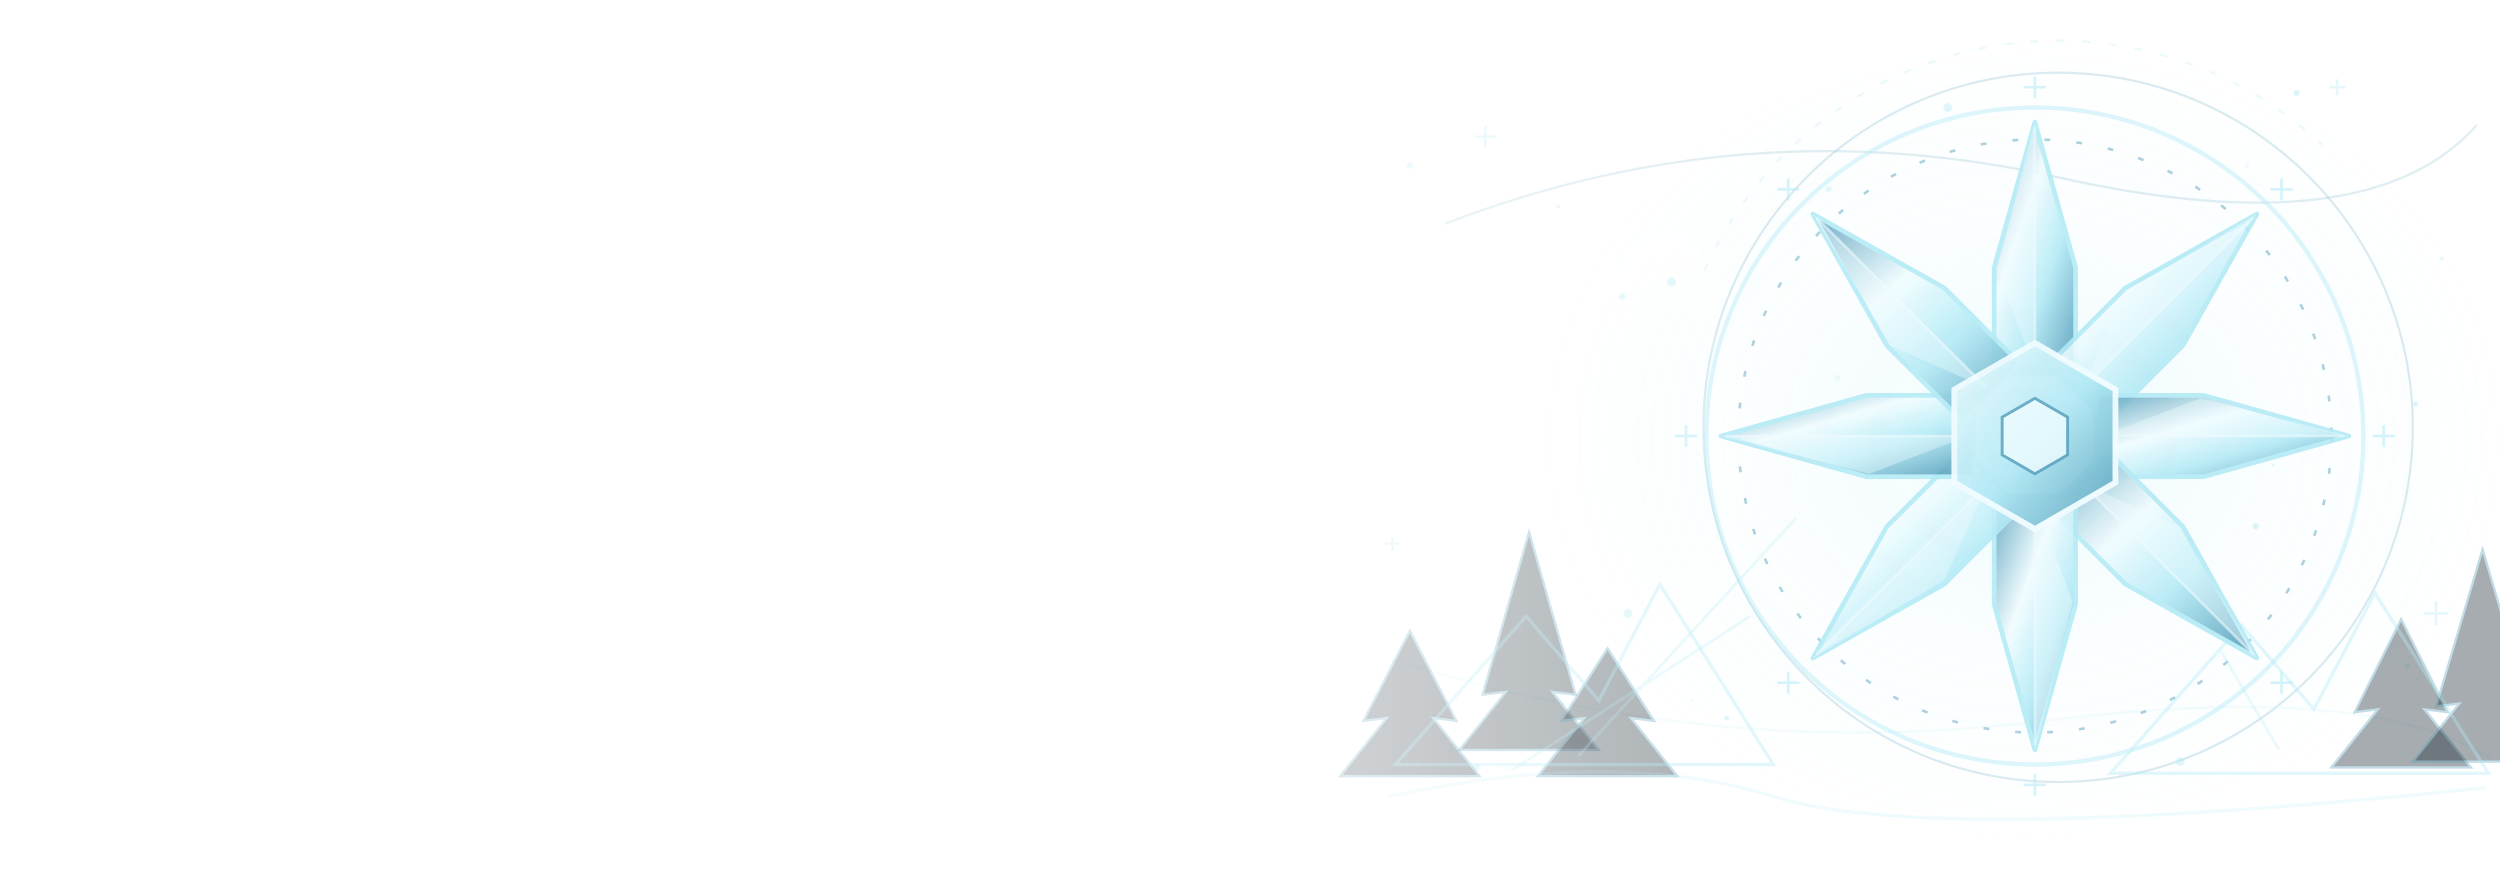
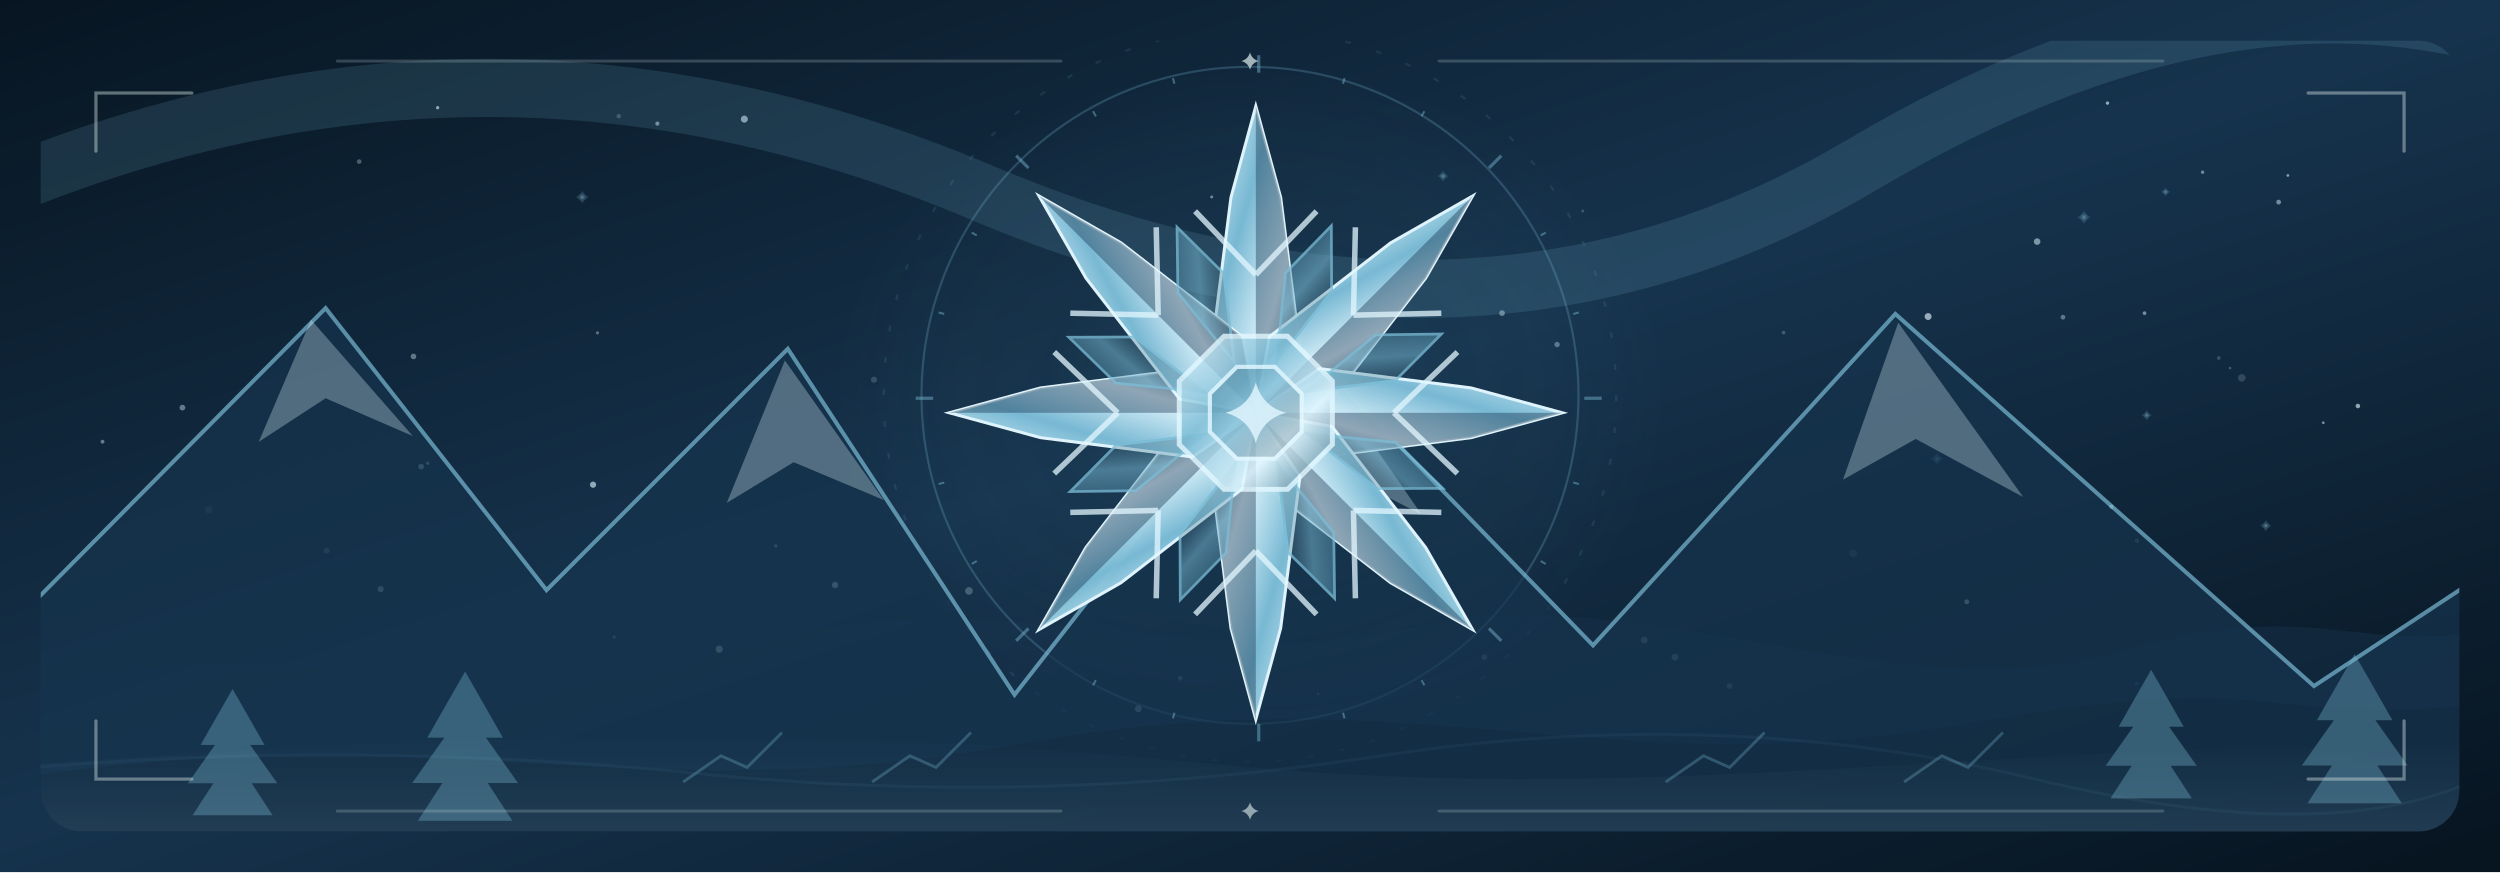
- <svg xmlns="http://www.w3.org/2000/svg" width="860" height="300" viewBox="0 0 860 300" fill="none" role="img" aria-label="Ilustração vetorial Inverno Eterno com composição à direita">
+ <svg xmlns="http://www.w3.org/2000/svg" width="860" height="300" viewBox="0 0 860 300" role="img" aria-label="Arte vetorial: Inverno Eterno">
  <defs>
-     <linearGradient id="silver" x1="0" y1="0" x2=".9" y2="1">
-       <stop offset="0" stop-color="#549db9" />
-       <stop offset=".39" stop-color="#f0fcff" />
-       <stop offset=".67" stop-color="#b1e9f5" />
-       <stop offset="1" stop-color="#549db9" />
-     </linearGradient>
-     <linearGradient id="edge" x1="0" y1="0" x2="1" y2="1">
-       <stop stop-color="#f0fcff" />
-       <stop offset=".52" stop-color="#b1e9f5" />
-       <stop offset="1" stop-color="#549db9" />
-     </linearGradient>
-     <radialGradient id="aura">
-       <stop stop-color="#b1e9f5" stop-opacity=".21" />
-       <stop offset=".48" stop-color="#b1e9f5" stop-opacity=".07" />
-       <stop offset="1" stop-color="#b1e9f5" stop-opacity="0" />
+     <style>:root{--ink:#7abbd5;--light:#e2f7ff;--deep:#16334d;--base:#071521;--ornament:#c6d6d8}</style>
+     <linearGradient id="bg" x1="0" y1="0" x2="0.95" y2="1">
+       <stop stop-color="#071521" />
+       <stop offset=".50" stop-color="#16334d" />
+       <stop offset="1" stop-color="#071521" />
+     </linearGradient>
+     <radialGradient id="halo">
+       <stop stop-color="#7abbd5" stop-opacity=".29" />
+       <stop offset=".5" stop-color="#356981" stop-opacity=".13" />
+       <stop offset="1" stop-color="#7abbd5" stop-opacity="0" />
    </radialGradient>
-     <radialGradient id="inner">
-       <stop stop-color="#f0fcff" stop-opacity=".65" />
-       <stop offset=".4" stop-color="#b1e9f5" stop-opacity=".19" />
-       <stop offset="1" stop-color="#b1e9f5" stop-opacity="0" />
+     <linearGradient id="metal" x1="0" y1="0" x2="1" y2="1">
+       <stop stop-color="#e2f7ff" />
+       <stop offset=".36" stop-color="#7abbd5" />
+       <stop offset=".68" stop-color="#e2f7ff" />
+       <stop offset="1" stop-color="#356981" />
+     </linearGradient>
+     <linearGradient id="shadow" x1="0" y1="0" x2="1" y2="1">
+       <stop stop-color="#356981" />
+       <stop offset=".55" stop-color="#16334d" />
+       <stop offset="1" stop-color="#071521" />
+     </linearGradient>
+     <radialGradient id="shine">
+       <stop stop-color="#e2f7ff" />
+       <stop offset=".32" stop-color="#7abbd5" stop-opacity=".66" />
+       <stop offset="1" stop-color="#7abbd5" stop-opacity="0" />
    </radialGradient>
-     <linearGradient id="fade" x1="0" x2="1" y1="0" y2="0">
-       <stop stop-color="white" stop-opacity="0" />
-       <stop offset=".38" stop-color="white" stop-opacity=".05" />
-       <stop offset=".52" stop-color="white" stop-opacity=".49" />
-       <stop offset=".70" stop-color="white" stop-opacity=".98" />
-       <stop offset="1" stop-color="white" />
-     </linearGradient>
-     <mask id="reveal">
-       <rect width="860" height="300" fill="url(#fade)" />
-     </mask>
-     <filter id="softGlow" x="-30%" y="-30%" width="160%" height="160%">
-       <feGaussianBlur stdDeviation="3" />
-     </filter>
+     <linearGradient id="glass" x1="0" y1="0" x2="1" y2="1">
+       <stop stop-color="#356981" stop-opacity=".62" />
+       <stop offset=".45" stop-color="#7abbd5" stop-opacity=".66" />
+       <stop offset="1" stop-color="#071521" stop-opacity=".12" />
+     </linearGradient>
+     <linearGradient id="mist" x1="0" y1="0" x2="0" y2="1">
+       <stop stop-color="#7abbd5" stop-opacity="0" />
+       <stop offset="1" stop-color="#e2f7ff" stop-opacity=".23" />
+     </linearGradient>
+     <clipPath id="clip">
+       <rect x="14" y="14" width="832" height="272" rx="14" />
+     </clipPath>
  </defs>
-   <g mask="url(#reveal)">
-     <g opacity=".96">
-       <ellipse cx="696" cy="151" rx="171" ry="143" fill="url(#aura)" />
-       <circle cx="708" cy="147" r="122" fill="none" stroke="#549db9" stroke-width="0.75" opacity="0.22" />
-       <path d="M586.50 92.90A133 133 0 0 1 798.71 49.73" fill="none" stroke="#b1e9f5" stroke-width="0.8" opacity="0.27" stroke-linecap="round" stroke-dasharray="2 7" />
-       <path d="M836.81 183.94A134 134 0 0 1 680.14 278.07" fill="none" stroke="#f0fcff" stroke-width="0.9" opacity="0.23" stroke-linecap="round" stroke-dasharray="3 9" />
-       <path d="M497 77Q601 37 708 61T852 43" fill="none" stroke="#549db9" stroke-width="0.8" opacity=".19" />
-       <path d="M479 227Q591 262 703 248T857 261" fill="none" stroke="#b1e9f5" stroke-width="0.8" opacity=".16" />
-       <circle cx="560" cy="211" r="1.5" fill="#b1e9f5" opacity="0.39" />
-       <circle cx="536" cy="71" r="0.65" fill="#b1e9f5" opacity="0.4" />
-       <circle cx="840" cy="89" r="0.65" fill="#b1e9f5" opacity="0.38" />
-       <circle cx="640" cy="97" r="0.65" fill="#b1e9f5" opacity="0.22" />
-       <circle cx="688" cy="177" r="1.1" fill="#b1e9f5" opacity="0.36" />
-       <circle cx="508" cy="264" r="1.1" fill="#b1e9f5" opacity="0.33" />
-       <circle cx="750" cy="262" r="1.5" fill="#b1e9f5" opacity="0.46" />
-       <circle cx="632" cy="130" r="1.1" fill="#b1e9f5" opacity="0.17" />
-       <circle cx="790" cy="32" r="1.1" fill="#b1e9f5" opacity="0.45" />
-       <circle cx="828" cy="229" r="0.85" fill="#b1e9f5" opacity="0.34" />
-       <circle cx="782" cy="160" r="0.65" fill="#b1e9f5" opacity="0.29" />
-       <circle cx="594" cy="247" r="0.85" fill="#b1e9f5" opacity="0.45" />
-       <circle cx="831" cy="139" r="0.85" fill="#b1e9f5" opacity="0.47" />
-       <circle cx="629" cy="65" r="1.1" fill="#b1e9f5" opacity="0.32" />
-       <circle cx="499" cy="258" r="0.85" fill="#b1e9f5" opacity="0.2" />
-       <circle cx="558" cy="102" r="1.1" fill="#b1e9f5" opacity="0.38" />
-       <circle cx="582" cy="241" r="0.65" fill="#b1e9f5" opacity="0.19" />
-       <circle cx="773" cy="57" r="0.85" fill="#b1e9f5" opacity="0.17" />
-       <circle cx="776" cy="181" r="1.1" fill="#b1e9f5" opacity="0.46" />
-       <circle cx="672" cy="192" r="1.5" fill="#b1e9f5" opacity="0.28" />
-       <circle cx="485" cy="57" r="1.1" fill="#b1e9f5" opacity="0.38" />
-       <circle cx="700" cy="117" r="1.1" fill="#b1e9f5" opacity="0.21" />
-       <circle cx="670" cy="37" r="1.5" fill="#b1e9f5" opacity="0.44" />
-       <circle cx="575" cy="97" r="1.5" fill="#b1e9f5" opacity="0.4" />
-       <path d="M511.00 43.40v7.20M507.40 47.00h7.20" fill="none" stroke="#b1e9f5" stroke-width="0.9" opacity="0.34" />
-       <path d="M804.00 27.30v5.40M801.30 30.00h5.40" fill="none" stroke="#b1e9f5" stroke-width="0.9" opacity="0.34" />
-       <path d="M838.00 206.80v8.40M833.80 211.00h8.40" fill="none" stroke="#b1e9f5" stroke-width="0.9" opacity="0.34" />
-       <path d="M479.00 184.60v4.80M476.60 187.00h4.80" fill="none" stroke="#b1e9f5" stroke-width="0.9" opacity="0.34" />
+   <rect width="860" height="300" fill="url(#bg)" />
+   <g clip-path="url(#clip)">
+     <circle cx="147.13" cy="159.36" r="0.56" fill="#e2f7ff" opacity="0.5" />
+     <circle cx="516.7" cy="107.71" r="0.99" fill="#e2f7ff" opacity="0.42" />
+     <circle cx="62.75" cy="140.22" r="0.99" fill="#e2f7ff" opacity="0.4" />
+     <circle cx="735.09" cy="185.97" r="0.76" fill="#e2f7ff" opacity="0.24" />
+     <circle cx="130.95" cy="202.67" r="1.06" fill="#e2f7ff" opacity="0.44" />
+     <circle cx="383.15" cy="133.73" r="0.61" fill="#e2f7ff" opacity="0.4" />
+     <circle cx="144.86" cy="160.51" r="1" fill="#e2f7ff" opacity="0.48" />
+     <circle cx="226.14" cy="42.52" r="0.72" fill="#e2f7ff" opacity="0.48" />
+     <circle cx="437.97" cy="188.72" r="0.81" fill="#e2f7ff" opacity="0.33" />
+     <circle cx="757.69" cy="59.24" r="0.6" fill="#e2f7ff" opacity="0.43" />
+     <circle cx="535.64" cy="118.52" r="0.93" fill="#e2f7ff" opacity="0.35" />
+     <circle cx="565.62" cy="220.21" r="1.18" fill="#e2f7ff" opacity="0.46" />
+     <circle cx="405.99" cy="233.3" r="0.82" fill="#e2f7ff" opacity="0.45" />
+     <circle cx="726.26" cy="174.4" r="0.77" fill="#e2f7ff" opacity="0.51" />
+     <circle cx="510.63" cy="226.04" r="0.99" fill="#e2f7ff" opacity="0.4" />
+     <circle cx="811.11" cy="139.67" r="0.78" fill="#e2f7ff" opacity="0.62" />
+     <circle cx="787.03" cy="60.36" r="0.47" fill="#e2f7ff" opacity="0.57" />
+     <circle cx="737.72" cy="107.74" r="0.64" fill="#e2f7ff" opacity="0.48" />
+     <circle cx="783.85" cy="69.52" r="0.83" fill="#e2f7ff" opacity="0.47" />
+     <circle cx="205.53" cy="114.51" r="0.54" fill="#e2f7ff" opacity="0.37" />
+     <circle cx="212.85" cy="39.98" r="0.77" fill="#e2f7ff" opacity="0.2" />
+     <circle cx="123.56" cy="55.58" r="0.8" fill="#e2f7ff" opacity="0.29" />
+     <circle cx="613.55" cy="114.41" r="0.63" fill="#e2f7ff" opacity="0.22" />
+     <circle cx="266.88" cy="187.76" r="0.59" fill="#e2f7ff" opacity="0.37" />
+     <circle cx="676.57" cy="207.03" r="0.84" fill="#e2f7ff" opacity="0.57" />
+     <circle cx="544.46" cy="72.59" r="0.49" fill="#e2f7ff" opacity="0.21" />
+     <circle cx="663.27" cy="108.89" r="1.2" fill="#e2f7ff" opacity="0.63" />
+     <circle cx="767.15" cy="126.63" r="0.41" fill="#e2f7ff" opacity="0.27" />
+     <circle cx="204.01" cy="166.74" r="1.07" fill="#e2f7ff" opacity="0.61" />
+     <circle cx="594.94" cy="236" r="1.01" fill="#e2f7ff" opacity="0.37" />
+     <circle cx="700.77" cy="83.11" r="1.14" fill="#e2f7ff" opacity="0.51" />
+     <circle cx="724.97" cy="35.47" r="0.58" fill="#e2f7ff" opacity="0.62" />
+     <circle cx="142.24" cy="122.62" r="0.97" fill="#e2f7ff" opacity="0.38" />
+     <circle cx="734.93" cy="235.06" r="0.72" fill="#e2f7ff" opacity="0.19" />
+     <circle cx="763.26" cy="123.15" r="0.64" fill="#e2f7ff" opacity="0.19" />
+     <circle cx="35.27" cy="151.94" r="0.67" fill="#e2f7ff" opacity="0.41" />
+     <circle cx="771.17" cy="130.01" r="1.31" fill="#e2f7ff" opacity="0.16" />
+     <circle cx="637.47" cy="190.29" r="1.31" fill="#e2f7ff" opacity="0.14" />
+     <circle cx="435.36" cy="146.07" r="0.97" fill="#e2f7ff" opacity="0.37" />
+     <circle cx="247.42" cy="223.33" r="1.23" fill="#e2f7ff" opacity="0.49" />
+     <circle cx="799.2" cy="145.42" r="0.48" fill="#e2f7ff" opacity="0.49" />
+     <circle cx="112.32" cy="189.44" r="1.02" fill="#e2f7ff" opacity="0.23" />
+     <circle cx="150.54" cy="37.05" r="0.57" fill="#e2f7ff" opacity="0.64" />
+     <circle cx="211.27" cy="219.14" r="0.53" fill="#e2f7ff" opacity="0.3" />
+     <circle cx="407.69" cy="101.91" r="1.32" fill="#e2f7ff" opacity="0.25" />
+     <circle cx="416.82" cy="67.75" r="0.5" fill="#e2f7ff" opacity="0.49" />
+     <circle cx="300.65" cy="130.61" r="1.06" fill="#e2f7ff" opacity="0.17" />
+     <circle cx="71.81" cy="175.32" r="1.34" fill="#e2f7ff" opacity="0.13" />
+     <circle cx="391.59" cy="243.81" r="1.19" fill="#e2f7ff" opacity="0.64" />
+     <circle cx="453.47" cy="238.7" r="0.45" fill="#e2f7ff" opacity="0.37" />
+     <circle cx="709.66" cy="109.11" r="0.82" fill="#e2f7ff" opacity="0.36" />
+     <circle cx="333.32" cy="203.29" r="1.32" fill="#e2f7ff" opacity="0.24" />
+     <circle cx="287.27" cy="201.25" r="1.11" fill="#e2f7ff" opacity="0.55" />
+     <circle cx="576.2" cy="226.03" r="1.2" fill="#e2f7ff" opacity="0.46" />
+     <circle cx="256.05" cy="40.98" r="1.22" fill="#e2f7ff" opacity="0.57" />
+     <path d="M716.89 72.05 Q717.48 74.2 719.57 74.74 Q717.48 75.28 716.89 77.42 Q716.3 75.28 714.2 74.74 Q716.3 74.2 716.89 72.05Z" fill="url(#shine)" opacity="0.45" />
+     <path d="M744.96 64.19 Q745.36 65.65 746.79 66.01 Q745.36 66.38 744.96 67.84 Q744.56 66.38 743.13 66.01 Q744.56 65.65 744.96 64.19Z" fill="url(#shine)" opacity="0.45" />
+     <path d="M200.3 65.21 Q200.87 67.3 202.91 67.83 Q200.87 68.35 200.3 70.44 Q199.72 68.35 197.68 67.83 Q199.72 67.3 200.3 65.21Z" fill="url(#shine)" opacity="0.45" />
+     <path d="M666.36 155.19 Q666.93 157.29 668.98 157.82 Q666.93 158.34 666.36 160.44 Q665.78 158.34 663.73 157.82 Q665.78 157.29 666.36 155.19Z" fill="url(#shine)" opacity="0.45" />
+     <path d="M779.44 178.51 Q779.96 180.38 781.77 180.84 Q779.96 181.31 779.44 183.17 Q778.93 181.31 777.12 180.84 Q778.93 180.38 779.44 178.51Z" fill="url(#shine)" opacity="0.45" />
+     <path d="M738.48 140.76 Q738.94 142.43 740.57 142.85 Q738.94 143.27 738.48 144.95 Q738.02 143.27 736.38 142.85 Q738.02 142.43 738.48 140.76Z" fill="url(#shine)" opacity="0.45" />
+     <path d="M496.42 58.3 Q496.92 60.12 498.7 60.58 Q496.92 61.04 496.42 62.86 Q495.92 61.04 494.14 60.58 Q495.92 60.12 496.42 58.3Z" fill="url(#shine)" opacity="0.45" />
+     <path d="M-10 244 C105 205 150 256 246 225 S412 235 486 216 S654 247 730 224 S820 235 880 208 V310 H-10Z" fill="#16334d" opacity=".44" />
+     <path d="M-10 270 C150 243 211 281 350 256 S550 271 676 249 S770 255 878 239V314H-10Z" fill="#071521" opacity=".55" />
+     <path d="M0 265 Q120 254 239 266T475 260T700 268T860 264" fill="none" stroke="#7abbd5" stroke-opacity=".18" stroke-width="1" />
+     <ellipse cx="430" cy="136" rx="142.38" ry="113" fill="url(#halo)" opacity=".6" />
+     <circle cx="430" cy="136" r="113" fill="none" stroke="#7abbd5" stroke-width="0.75" stroke-opacity="0.25" />
+     <circle cx="430" cy="136" r="126" fill="none" stroke="#7abbd5" stroke-width="0.8" stroke-opacity="0.12" stroke-dasharray="2 9" />
+     <path d="M-20 239L112 106L188 203L271 120L349 239L445 116L548 222L652 108L796 236L890 174V310H-20Z" fill="#16334d" stroke="#7abbd5" stroke-width="1.4" opacity=".7" />
+     <path d="M107 110L142 150L112 137L89 152ZM270 124l34 48-31-13-23 14ZM449 119l40 58-37-19-29 13ZM653 111l43 60-37-20-25 14Z" fill="#e2f7ff" opacity=".3" />
+     <path d="M-20 265C154 253 256 247 419 263S700 251 890 257V300H-20" fill="url(#mist)" opacity=".5" />
+     <path d="M0 65Q169-5 337 66T640 57T880 20" stroke="#7abbd5" stroke-opacity=".15" stroke-width="20" fill="none" />
+     <path d="M545 137L551 137" stroke="#7abbd5" stroke-width="1.1" opacity="0.45" />
+     <path d="M541.18 165.99L543.12 166.51" stroke="#7abbd5" stroke-width="0.7" opacity="0.45" />
+     <path d="M529.99 193L531.73 194" stroke="#7abbd5" stroke-width="0.7" opacity="0.45" />
+     <path d="M512.2 216.2L516.44 220.44" stroke="#7abbd5" stroke-width="1.1" opacity="0.45" />
+     <path d="M489 233.99L490 235.73" stroke="#7abbd5" stroke-width="0.7" opacity="0.45" />
+     <path d="M461.99 245.18L462.51 247.12" stroke="#7abbd5" stroke-width="0.7" opacity="0.45" />
+     <path d="M433 249L433 255" stroke="#7abbd5" stroke-width="1.1" opacity="0.45" />
+     <path d="M404.01 245.18L403.49 247.12" stroke="#7abbd5" stroke-width="0.7" opacity="0.45" />
+     <path d="M377 233.99L376 235.73" stroke="#7abbd5" stroke-width="0.7" opacity="0.45" />
+     <path d="M353.8 216.2L349.56 220.44" stroke="#7abbd5" stroke-width="1.1" opacity="0.45" />
+     <path d="M336.01 193L334.27 194" stroke="#7abbd5" stroke-width="0.7" opacity="0.45" />
+     <path d="M324.82 165.99L322.88 166.51" stroke="#7abbd5" stroke-width="0.7" opacity="0.45" />
+     <path d="M321 137L315 137" stroke="#7abbd5" stroke-width="1.1" opacity="0.45" />
+     <path d="M324.82 108.01L322.88 107.49" stroke="#7abbd5" stroke-width="0.7" opacity="0.45" />
+     <path d="M336.01 81L334.27 80" stroke="#7abbd5" stroke-width="0.7" opacity="0.45" />
+     <path d="M353.8 57.8L349.56 53.56" stroke="#7abbd5" stroke-width="1.1" opacity="0.45" />
+     <path d="M377 40.01L376 38.27" stroke="#7abbd5" stroke-width="0.7" opacity="0.45" />
+     <path d="M404.01 28.82L403.49 26.88" stroke="#7abbd5" stroke-width="0.7" opacity="0.45" />
+     <path d="M433 25L433 19" stroke="#7abbd5" stroke-width="1.1" opacity="0.45" />
+     <path d="M461.99 28.82L462.51 26.88" stroke="#7abbd5" stroke-width="0.7" opacity="0.45" />
+     <path d="M489 40.01L490 38.27" stroke="#7abbd5" stroke-width="0.7" opacity="0.45" />
+     <path d="M512.2 57.8L516.44 53.56" stroke="#7abbd5" stroke-width="1.1" opacity="0.45" />
+     <path d="M529.99 81L531.73 80" stroke="#7abbd5" stroke-width="0.7" opacity="0.45" />
+     <path d="M541.18 108.01L543.12 107.49" stroke="#7abbd5" stroke-width="0.7" opacity="0.45" />
+     <g transform="translate(432 142) scale(0.95)">
+       <g transform="rotate(0)">
+         <path d="M0 0L-16-23L-9-78L0-111L9-78L16-23Z" fill="url(#metal)" stroke="#e2f7ff" stroke-width="1.1" opacity=".98" />
+         <path d="M0 0V-111L9-78L16-23Z" fill="#16334d" opacity=".4" />
+         <path d="M0-50l-22-23M0-50l22-23" fill="none" stroke="#e2f7ff" stroke-opacity=".75" stroke-width="2" />
+       </g>
+       <g transform="rotate(45)">
+         <path d="M0 0L-16-23L-9-78L0-111L9-78L16-23Z" fill="url(#metal)" stroke="#e2f7ff" stroke-width="1.1" opacity=".98" />
+         <path d="M0 0V-111L9-78L16-23Z" fill="#16334d" opacity=".4" />
+         <path d="M0-50l-22-23M0-50l22-23" fill="none" stroke="#e2f7ff" stroke-opacity=".75" stroke-width="2" />
+       </g>
+       <g transform="rotate(90)">
+         <path d="M0 0L-16-23L-9-78L0-111L9-78L16-23Z" fill="url(#metal)" stroke="#e2f7ff" stroke-width="1.1" opacity=".98" />
+         <path d="M0 0V-111L9-78L16-23Z" fill="#16334d" opacity=".4" />
+         <path d="M0-50l-22-23M0-50l22-23" fill="none" stroke="#e2f7ff" stroke-opacity=".75" stroke-width="2" />
+       </g>
+       <g transform="rotate(135)">
+         <path d="M0 0L-16-23L-9-78L0-111L9-78L16-23Z" fill="url(#metal)" stroke="#e2f7ff" stroke-width="1.1" opacity=".98" />
+         <path d="M0 0V-111L9-78L16-23Z" fill="#16334d" opacity=".4" />
+         <path d="M0-50l-22-23M0-50l22-23" fill="none" stroke="#e2f7ff" stroke-opacity=".75" stroke-width="2" />
+       </g>
+       <g transform="rotate(180)">
+         <path d="M0 0L-16-23L-9-78L0-111L9-78L16-23Z" fill="url(#metal)" stroke="#e2f7ff" stroke-width="1.1" opacity=".98" />
+         <path d="M0 0V-111L9-78L16-23Z" fill="#16334d" opacity=".4" />
+         <path d="M0-50l-22-23M0-50l22-23" fill="none" stroke="#e2f7ff" stroke-opacity=".75" stroke-width="2" />
+       </g>
+       <g transform="rotate(225)">
+         <path d="M0 0L-16-23L-9-78L0-111L9-78L16-23Z" fill="url(#metal)" stroke="#e2f7ff" stroke-width="1.1" opacity=".98" />
+         <path d="M0 0V-111L9-78L16-23Z" fill="#16334d" opacity=".4" />
+         <path d="M0-50l-22-23M0-50l22-23" fill="none" stroke="#e2f7ff" stroke-opacity=".75" stroke-width="2" />
+       </g>
+       <g transform="rotate(270)">
+         <path d="M0 0L-16-23L-9-78L0-111L9-78L16-23Z" fill="url(#metal)" stroke="#e2f7ff" stroke-width="1.1" opacity=".98" />
+         <path d="M0 0V-111L9-78L16-23Z" fill="#16334d" opacity=".4" />
+         <path d="M0-50l-22-23M0-50l22-23" fill="none" stroke="#e2f7ff" stroke-opacity=".75" stroke-width="2" />
+       </g>
+       <g transform="rotate(315)">
+         <path d="M0 0L-16-23L-9-78L0-111L9-78L16-23Z" fill="url(#metal)" stroke="#e2f7ff" stroke-width="1.1" opacity=".98" />
+         <path d="M0 0V-111L9-78L16-23Z" fill="#16334d" opacity=".4" />
+         <path d="M0-50l-22-23M0-50l22-23" fill="none" stroke="#e2f7ff" stroke-opacity=".75" stroke-width="2" />
+       </g>
+       <g transform="rotate(22)">
+         <path d="M0-20L-9-51L0-73L9-51Z" fill="url(#glass)" stroke="#7abbd5" opacity=".78" />
+       </g>
+       <g transform="rotate(67)">
+         <path d="M0-20L-9-51L0-73L9-51Z" fill="url(#glass)" stroke="#7abbd5" opacity=".78" />
+       </g>
+       <g transform="rotate(112)">
+         <path d="M0-20L-9-51L0-73L9-51Z" fill="url(#glass)" stroke="#7abbd5" opacity=".78" />
+       </g>
+       <g transform="rotate(157)">
+         <path d="M0-20L-9-51L0-73L9-51Z" fill="url(#glass)" stroke="#7abbd5" opacity=".78" />
+       </g>
+       <g transform="rotate(202)">
+         <path d="M0-20L-9-51L0-73L9-51Z" fill="url(#glass)" stroke="#7abbd5" opacity=".78" />
+       </g>
+       <g transform="rotate(247)">
+         <path d="M0-20L-9-51L0-73L9-51Z" fill="url(#glass)" stroke="#7abbd5" opacity=".78" />
+       </g>
+       <g transform="rotate(292)">
+         <path d="M0-20L-9-51L0-73L9-51Z" fill="url(#glass)" stroke="#7abbd5" opacity=".78" />
+       </g>
+       <g transform="rotate(337)">
+         <path d="M0-20L-9-51L0-73L9-51Z" fill="url(#glass)" stroke="#7abbd5" opacity=".78" />
+       </g>
+       <polygon points="27.72,11.48 11.48,27.72 -11.48,27.72 -27.72,11.48 -27.72,-11.48 -11.48,-27.72 11.48,-27.72 27.72,-11.48" fill="url(#metal)" stroke="#e2f7ff" stroke-width="1.8" opacity="0.8" />
+       <polygon points="16.63,6.89 6.89,16.63 -6.89,16.63 -16.63,6.89 -16.63,-6.89 -6.89,-16.63 6.89,-16.63 16.63,-6.89" fill="url(#glass)" stroke="#e2f7ff" stroke-width="1.5" opacity="0.8" />
+       <path d="M0 -11 Q2.42 -2.2 11 0 Q2.42 2.2 0 11 Q-2.42 2.2 -11 0 Q-2.42 -2.2 0 -11Z" fill="#e2f7ff" opacity="0.82" />
    </g>
-     <polygon points="485.00,217.00 469.00,248.00 477.00,247.00 461.00,267.00 509.00,267.00 493.00,247.00 501.00,248.00" fill="#071923" stroke="#549db9" stroke-width="0.8" opacity=".36" />
-     <polygon points="526.00,183.00 510.00,239.00 518.00,238.00 502.00,258.00 550.00,258.00 534.00,238.00 542.00,239.00" fill="#071923" stroke="#549db9" stroke-width="0.8" opacity=".36" />
-     <polygon points="553.00,223.00 537.00,248.00 545.00,247.00 529.00,267.00 577.00,267.00 561.00,247.00 569.00,248.00" fill="#071923" stroke="#549db9" stroke-width="0.8" opacity=".36" />
-     <polygon points="826.00,213.00 810.00,245.00 818.00,244.00 802.00,264.00 850.00,264.00 834.00,244.00 842.00,245.00" fill="#071923" stroke="#549db9" stroke-width="0.8" opacity=".36" />
-     <polygon points="854.00,189.00 838.00,243.00 846.00,242.00 830.00,262.00 878.00,262.00 862.00,242.00 870.00,243.00" fill="#071923" stroke="#549db9" stroke-width="0.8" opacity=".36" />
-     <path d="M478 274Q556 257 610 274T855 271" fill="none" stroke="#b1e9f5" stroke-width="1.1" opacity=".2" />
-     <polygon points="480.00,263.00 525.00,212.00 550.00,241.00 571.00,201.00 610.00,263.00" fill="none" stroke="#b1e9f5" stroke-width="1.15" opacity=".38" />
-     <polygon points="726.00,266.00 771.00,215.00 796.00,244.00 817.00,204.00 856.00,266.00" fill="none" stroke="#b1e9f5" stroke-width="1.15" opacity=".38" />
-     <circle cx="700" cy="150" r="113" fill="none" stroke="#b1e9f5" stroke-width="1.5" opacity="0.43" />
-     <circle cx="700" cy="150" r="102" fill="none" stroke="#549db9" stroke-width="0.9" opacity="0.48" stroke-dasharray="2 9" />
-     <polygon points="686.00,129.00 686.00,92.00 700.00,42.00 714.00,92.00 714.00,129.00" fill="url(#silver)" stroke="#b1e9f5" stroke-width="1.6" opacity=".88" stroke-linejoin="round" />
-     <polygon points="700.00,127.00 687.00,93.00 700.00,42.00" fill="#f0fcff" stroke="none" stroke-width="1" opacity=".38" />
-     <path d="M700.00 126.00L700.00 44.00" stroke="#f0fcff" stroke-width="0.9" opacity="0.54" fill="none" stroke-linecap="round" />
-     <polygon points="704.95,125.25 731.11,99.09 776.37,73.63 750.91,118.89 724.75,145.05" fill="url(#silver)" stroke="#b1e9f5" stroke-width="1.6" opacity=".88" stroke-linejoin="round" />
-     <polygon points="716.26,133.74 731.11,100.50 776.37,73.63" fill="#f0fcff" stroke="none" stroke-width="1" opacity=".38" />
-     <path d="M716.97 133.03L774.95 75.05" stroke="#f0fcff" stroke-width="0.9" opacity="0.54" fill="none" stroke-linecap="round" />
-     <polygon points="721.00,136.00 758.00,136.00 808.00,150.00 758.00,164.00 721.00,164.00" fill="url(#silver)" stroke="#b1e9f5" stroke-width="1.6" opacity=".88" stroke-linejoin="round" />
-     <polygon points="723.00,150.00 757.00,137.00 808.00,150.00" fill="#f0fcff" stroke="none" stroke-width="1" opacity=".38" />
-     <path d="M724.00 150.00L806.00 150.00" stroke="#f0fcff" stroke-width="0.9" opacity="0.54" fill="none" stroke-linecap="round" />
-     <polygon points="724.75,154.95 750.91,181.11 776.37,226.37 731.11,200.91 704.95,174.75" fill="url(#silver)" stroke="#b1e9f5" stroke-width="1.6" opacity=".88" stroke-linejoin="round" />
-     <polygon points="716.26,166.26 749.50,181.11 776.37,226.37" fill="#f0fcff" stroke="none" stroke-width="1" opacity=".38" />
-     <path d="M716.97 166.97L774.95 224.95" stroke="#f0fcff" stroke-width="0.9" opacity="0.54" fill="none" stroke-linecap="round" />
-     <polygon points="714.00,171.00 714.00,208.00 700.00,258.00 686.00,208.00 686.00,171.00" fill="url(#silver)" stroke="#b1e9f5" stroke-width="1.6" opacity=".88" stroke-linejoin="round" />
-     <polygon points="700.00,173.00 713.00,207.00 700.00,258.00" fill="#f0fcff" stroke="none" stroke-width="1" opacity=".38" />
-     <path d="M700.00 174.00L700.00 256.00" stroke="#f0fcff" stroke-width="0.9" opacity="0.54" fill="none" stroke-linecap="round" />
-     <polygon points="695.05,174.75 668.89,200.91 623.63,226.37 649.09,181.11 675.25,154.95" fill="url(#silver)" stroke="#b1e9f5" stroke-width="1.6" opacity=".88" stroke-linejoin="round" />
-     <polygon points="683.74,166.26 668.89,199.50 623.63,226.37" fill="#f0fcff" stroke="none" stroke-width="1" opacity=".38" />
-     <path d="M683.03 166.97L625.05 224.95" stroke="#f0fcff" stroke-width="0.9" opacity="0.54" fill="none" stroke-linecap="round" />
-     <polygon points="679.00,164.00 642.00,164.00 592.00,150.00 642.00,136.00 679.00,136.00" fill="url(#silver)" stroke="#b1e9f5" stroke-width="1.6" opacity=".88" stroke-linejoin="round" />
-     <polygon points="677.00,150.00 643.00,163.00 592.00,150.00" fill="#f0fcff" stroke="none" stroke-width="1" opacity=".38" />
-     <path d="M676.00 150.00L594.00 150.00" stroke="#f0fcff" stroke-width="0.9" opacity="0.54" fill="none" stroke-linecap="round" />
-     <polygon points="675.25,145.05 649.09,118.89 623.63,73.63 668.89,99.09 695.05,125.25" fill="url(#silver)" stroke="#b1e9f5" stroke-width="1.6" opacity=".88" stroke-linejoin="round" />
-     <polygon points="683.74,133.74 650.50,118.89 623.63,73.63" fill="#f0fcff" stroke="none" stroke-width="1" opacity=".38" />
-     <path d="M683.03 133.03L625.05 75.05" stroke="#f0fcff" stroke-width="0.9" opacity="0.54" fill="none" stroke-linecap="round" />
-     <polygon points="700.00,118.00 727.71,134.00 727.71,166.00 700.00,182.00 672.29,166.00 672.29,134.00" fill="url(#edge)" stroke="#f0fcff" stroke-width="2" opacity=".94" />
-     <polygon points="700.00,137.00 711.26,143.50 711.26,156.50 700.00,163.00 688.74,156.50 688.74,143.50" fill="#f0fcff" stroke="#549db9" stroke-width="1" opacity=".8" />
-     <path d="M700.00 26.20v7.60M696.20 30.00h7.60" fill="none" stroke="#b1e9f5" stroke-width="0.9" opacity="0.55" />
-     <path d="M784.85 61.35v7.60M781.05 65.15h7.60" fill="none" stroke="#b1e9f5" stroke-width="0.9" opacity="0.55" />
-     <path d="M820.00 146.20v7.60M816.20 150.00h7.60" fill="none" stroke="#b1e9f5" stroke-width="0.9" opacity="0.55" />
-     <path d="M784.85 231.05v7.60M781.05 234.85h7.60" fill="none" stroke="#b1e9f5" stroke-width="0.9" opacity="0.55" />
-     <path d="M700.00 266.20v7.60M696.20 270.00h7.60" fill="none" stroke="#b1e9f5" stroke-width="0.9" opacity="0.55" />
-     <path d="M615.15 231.05v7.60M611.35 234.85h7.60" fill="none" stroke="#b1e9f5" stroke-width="0.9" opacity="0.55" />
-     <path d="M580.00 146.20v7.60M576.20 150.00h7.60" fill="none" stroke="#b1e9f5" stroke-width="0.9" opacity="0.55" />
-     <path d="M615.15 61.35v7.60M611.35 65.15h7.60" fill="none" stroke="#b1e9f5" stroke-width="0.9" opacity="0.55" />
-     <path d="M543 260L618 178M784 258L764 224M520 265L602 212" fill="none" stroke="#b1e9f5" stroke-width="1" opacity=".27" />
+     <path d="M80 237.0 l-11.0 19.25h4.95l-9.35 13.2h8.8l-7.15 11.0h27.5l-7.15 -11.0h8.8l-9.35 -13.2h4.95Z" fill="#7abbd5" opacity="0.34" />
+     <path d="M160 231.0 l-13.0 22.75h5.85l-11.05 15.6h10.4l-8.45 13.0h32.5l-8.45 -13.0h10.4l-11.05 -15.6h5.85Z" fill="#7abbd5" opacity="0.34" />
+     <path d="M740 230.4 l-11.2 19.6h5.04l-9.52 13.44h8.96l-7.28 11.2h28l-7.28 -11.2h8.96l-9.52 -13.44h5.04Z" fill="#7abbd5" opacity="0.34" />
+     <path d="M810 225.0 l-13.0 22.75h5.85l-11.05 15.6h10.4l-8.45 13.0h32.5l-8.45 -13.0h10.4l-11.05 -15.6h5.85Z" fill="#7abbd5" opacity="0.34" />
+     <path d="M235 269l13-9 9 4 12-12" fill="none" stroke="#7abbd5" stroke-width="1" opacity=".3" />
+     <path d="M300 269l13-9 9 4 12-12" fill="none" stroke="#7abbd5" stroke-width="1" opacity=".3" />
+     <path d="M573 269l13-9 9 4 12-12" fill="none" stroke="#7abbd5" stroke-width="1" opacity=".3" />
+     <path d="M655 269l13-9 9 4 12-12" fill="none" stroke="#7abbd5" stroke-width="1" opacity=".3" />
+     <g fill="none" stroke="#c6d6d8" stroke-opacity=".47" stroke-linecap="round">
+       <rect x="13" y="13" width="834" height="274" rx="15" stroke-width="1.1" />
+       <path d="M33 52V32H66M827 52V32H794M33 248v20h33M827 248v20h-33" stroke-width="1.1" />
+       <path d="M116 21H365m130 0h249M116 279h249m130 0h249" stroke-opacity=".23" />
+     </g>
+     <path d="M430 18 Q430.66 20.4 433 21 Q430.66 21.6 430 24 Q429.34 21.6 427 21 Q429.34 20.4 430 18Z" fill="#c6d6d8" opacity="0.8" />
+     <path d="M430 276 Q430.66 278.4 433 279 Q430.66 279.6 430 282 Q429.34 279.6 427 279 Q429.34 278.4 430 276Z" fill="#c6d6d8" opacity="0.7" />
  </g>
</svg>
